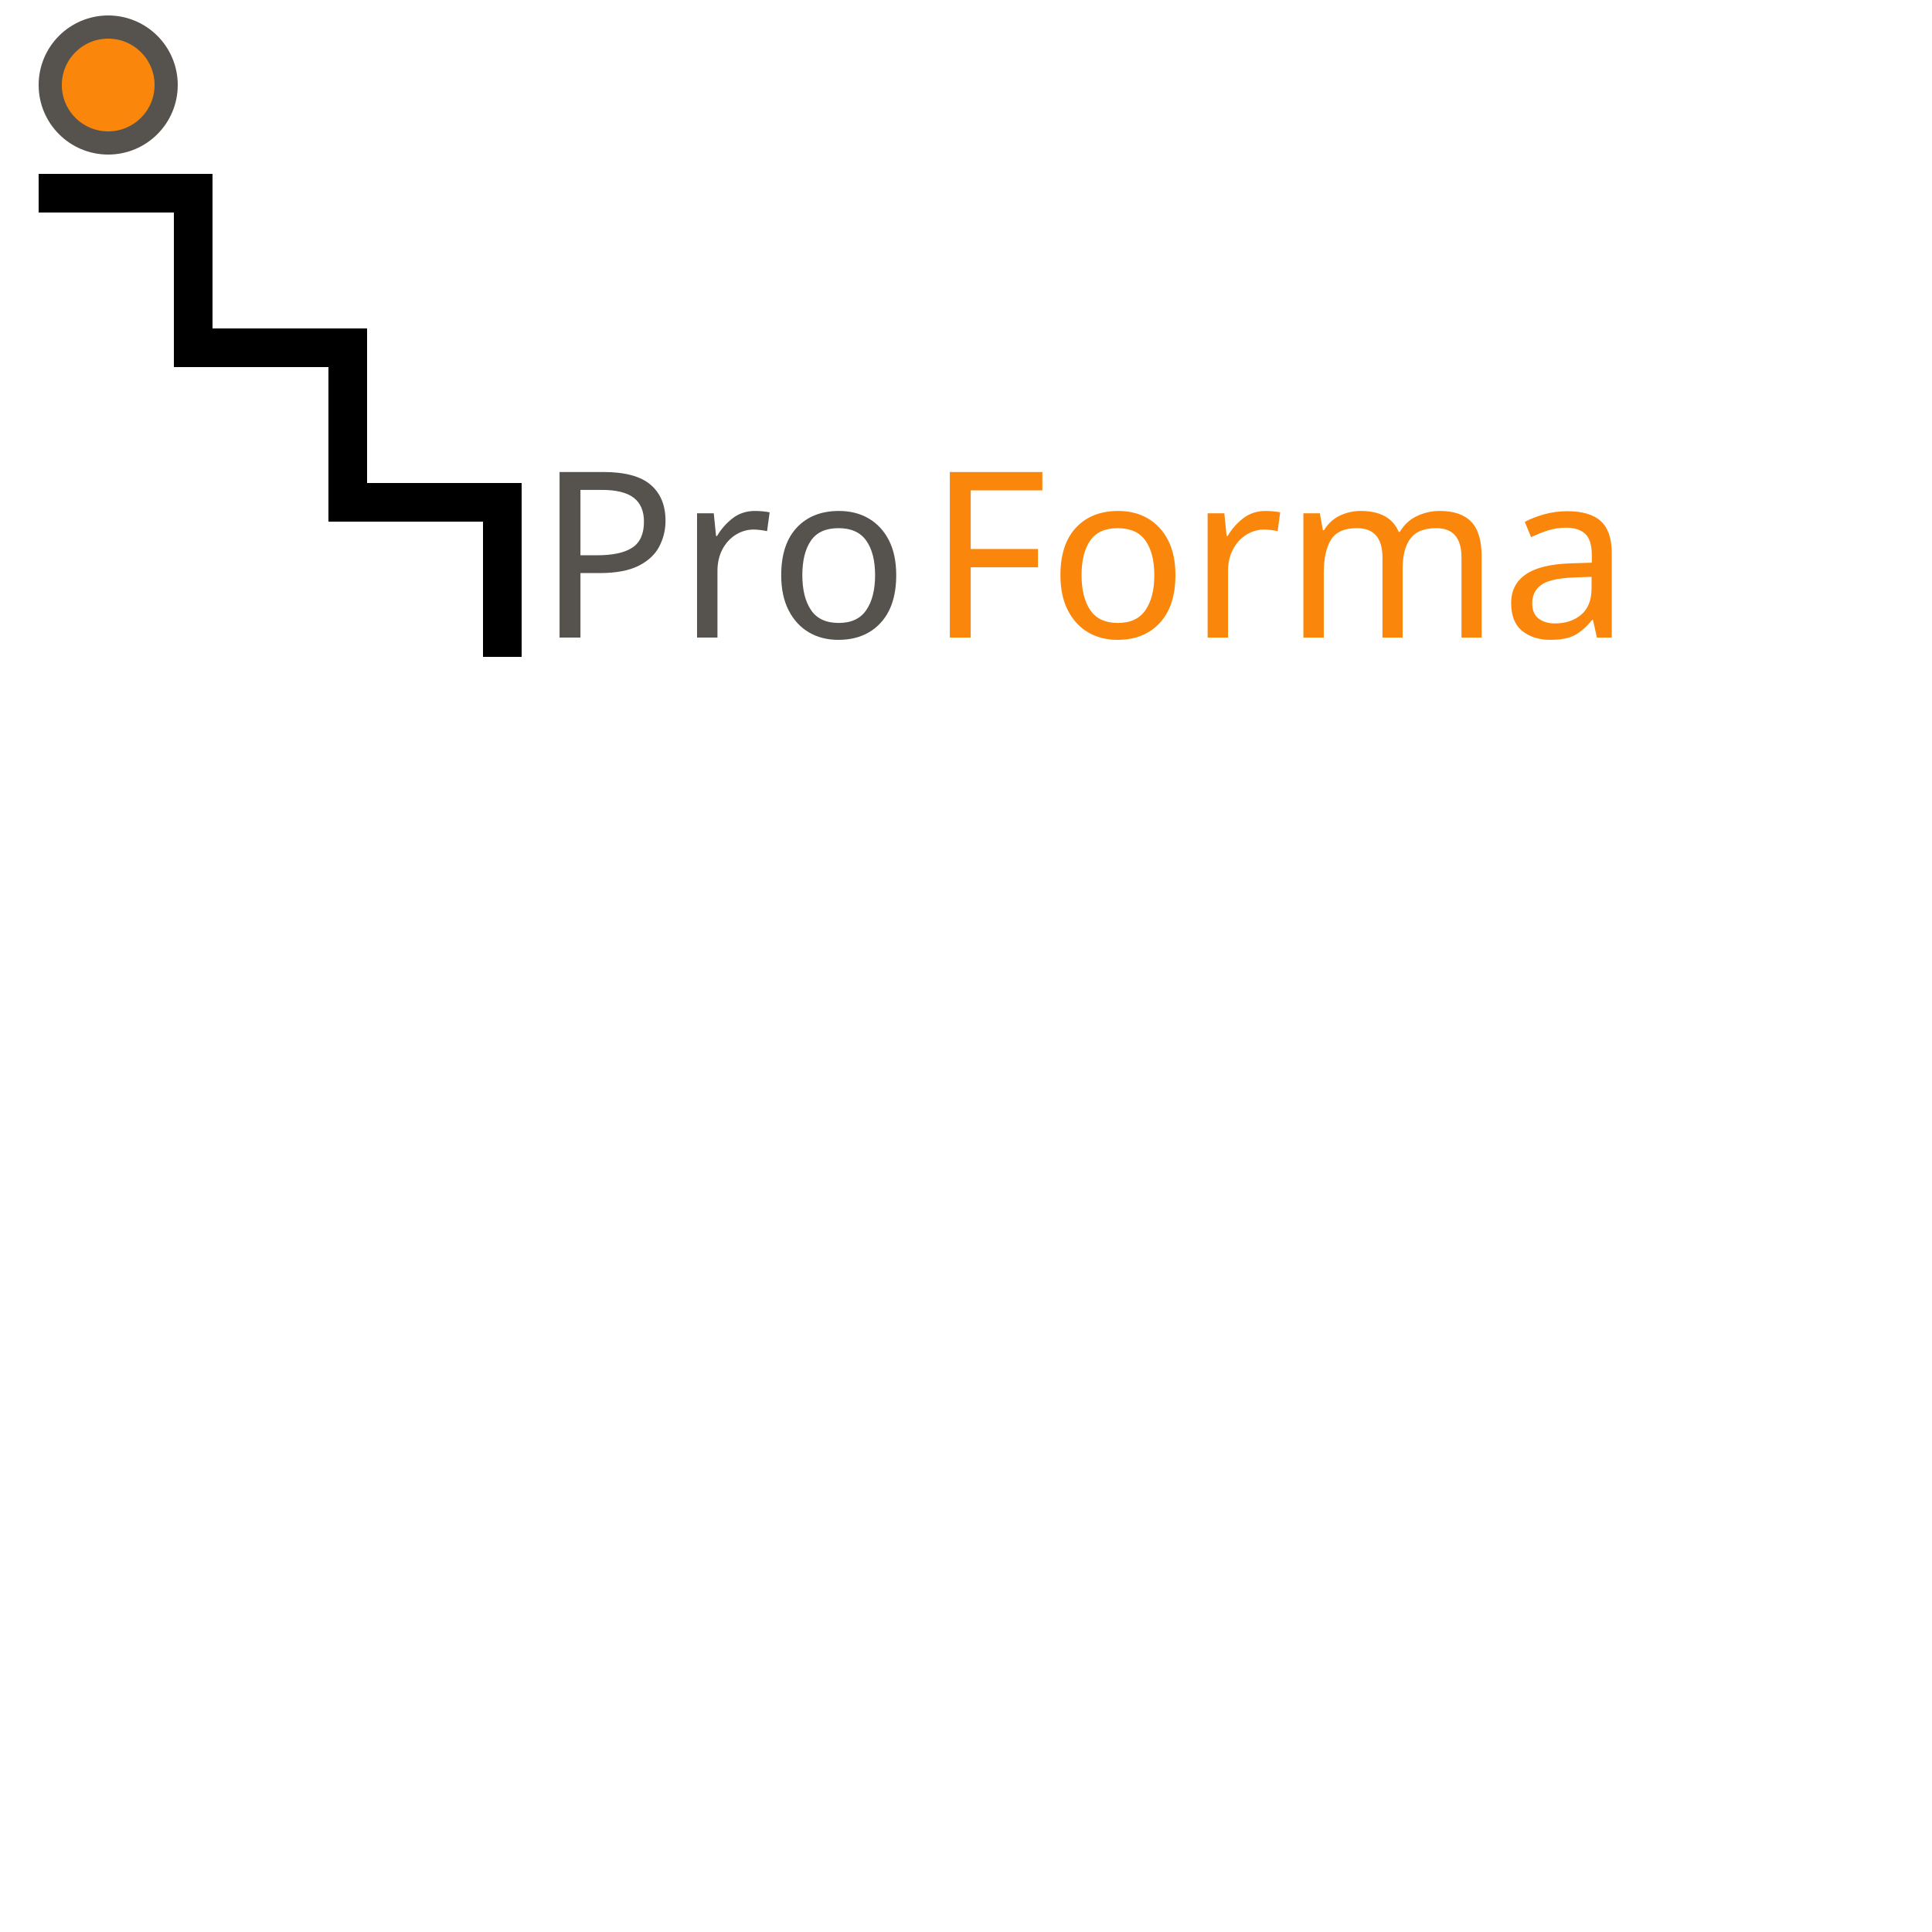
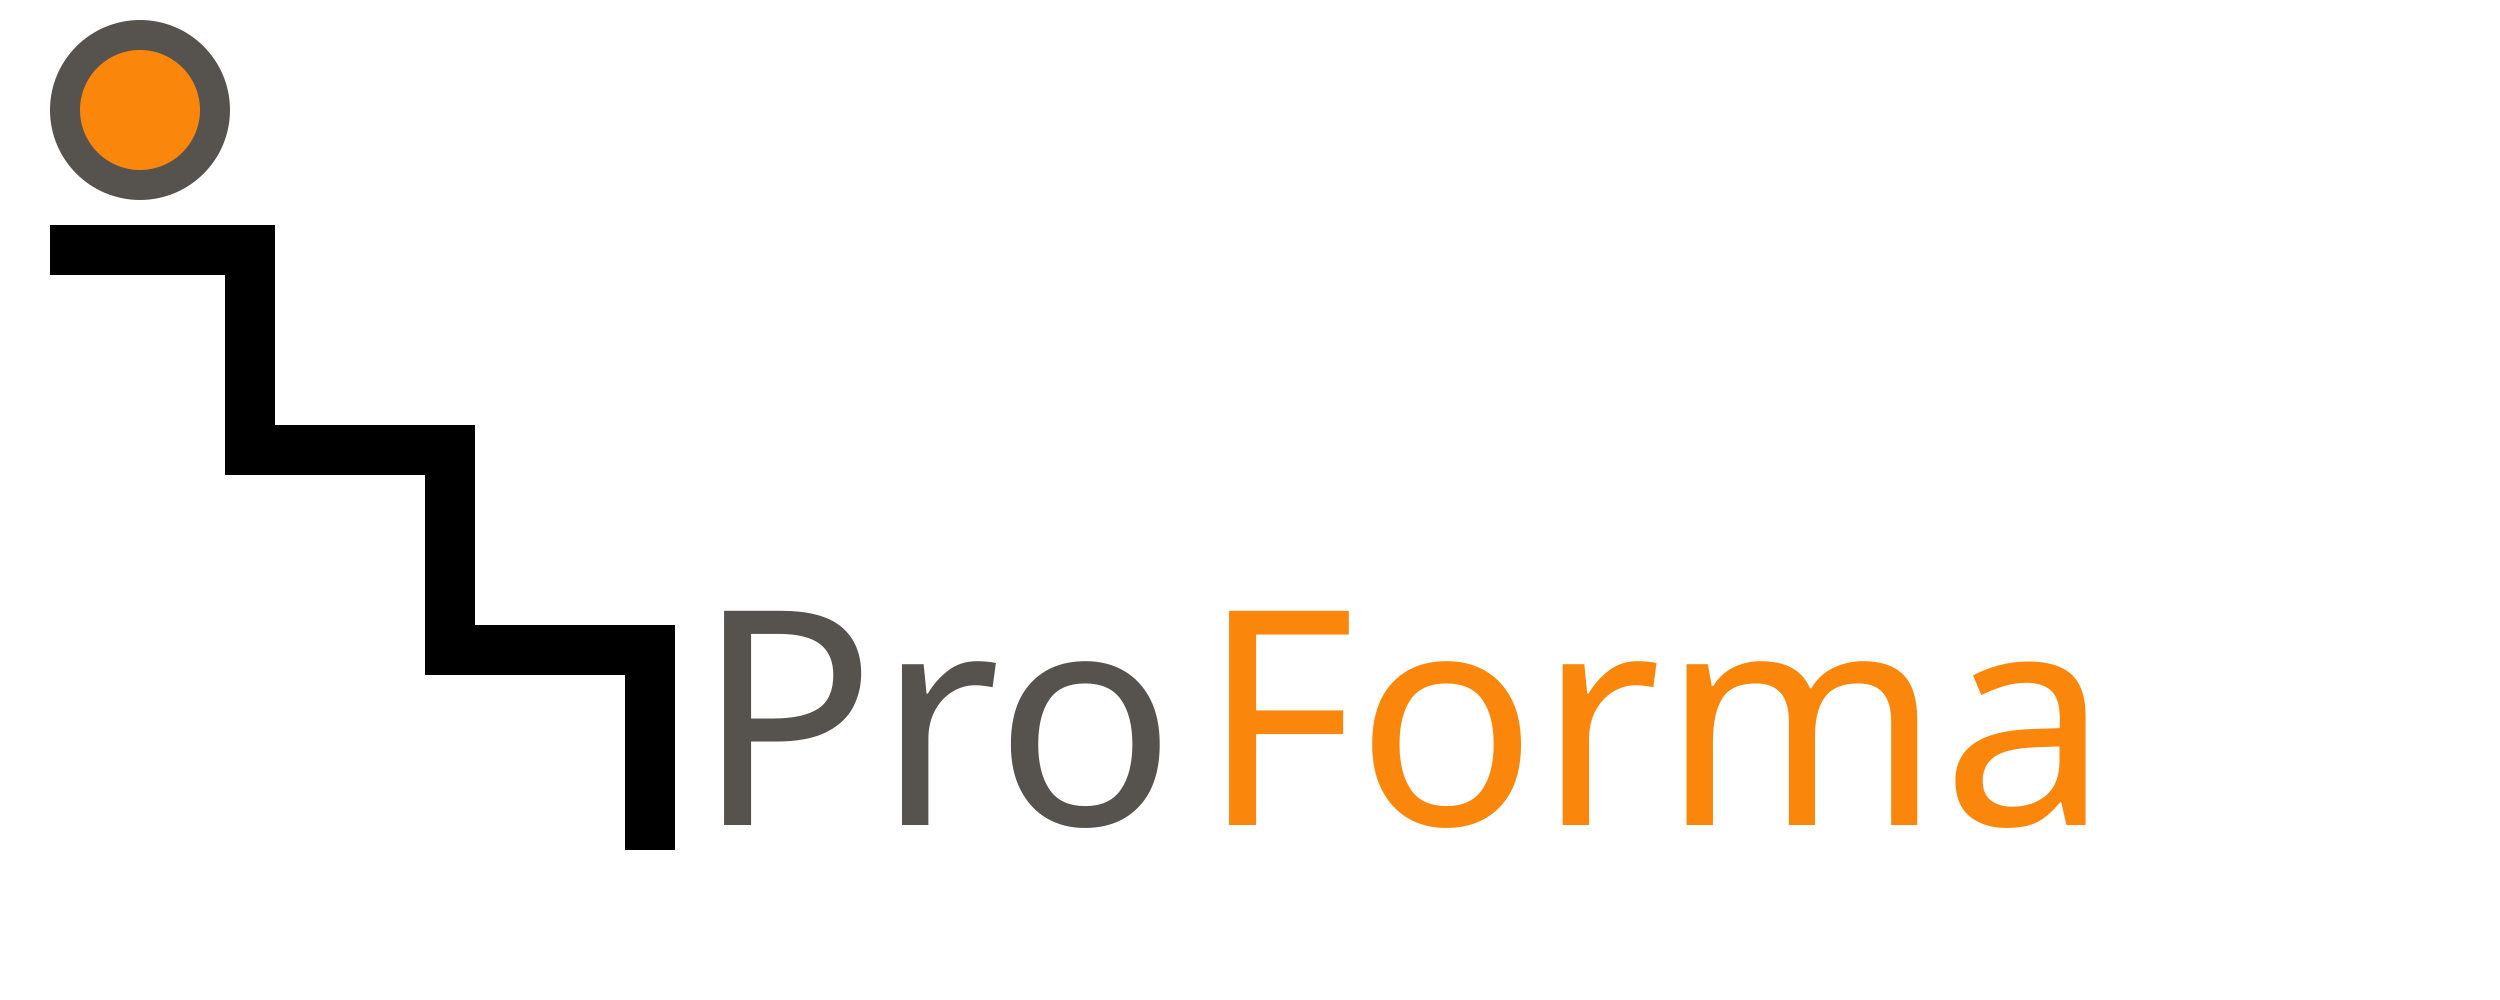
- <svg xmlns="http://www.w3.org/2000/svg" viewBox="0 0 500 500">
+ <svg xmlns="http://www.w3.org/2000/svg" viewBox="0 0 500 200">
  <polyline fill="none" stroke="black" stroke-width="10" points="10,50 50,50 50,90 90,90 90,130 130,130 130, 170" />
  <text x="139" y="165" font-size="60" font-family="Souvenir" fill="rgb(86,82,77)">Pro</text>
  <text x="240" y="165" font-size="60" font-family="Souvenir" fill="rgb(250,135,12)">Forma</text>
  <circle fill="rgb(250,135,12)" stroke="rgb(86,82,77)" stroke-width="6" cx="28" cy="22" r="15" />
</svg>
